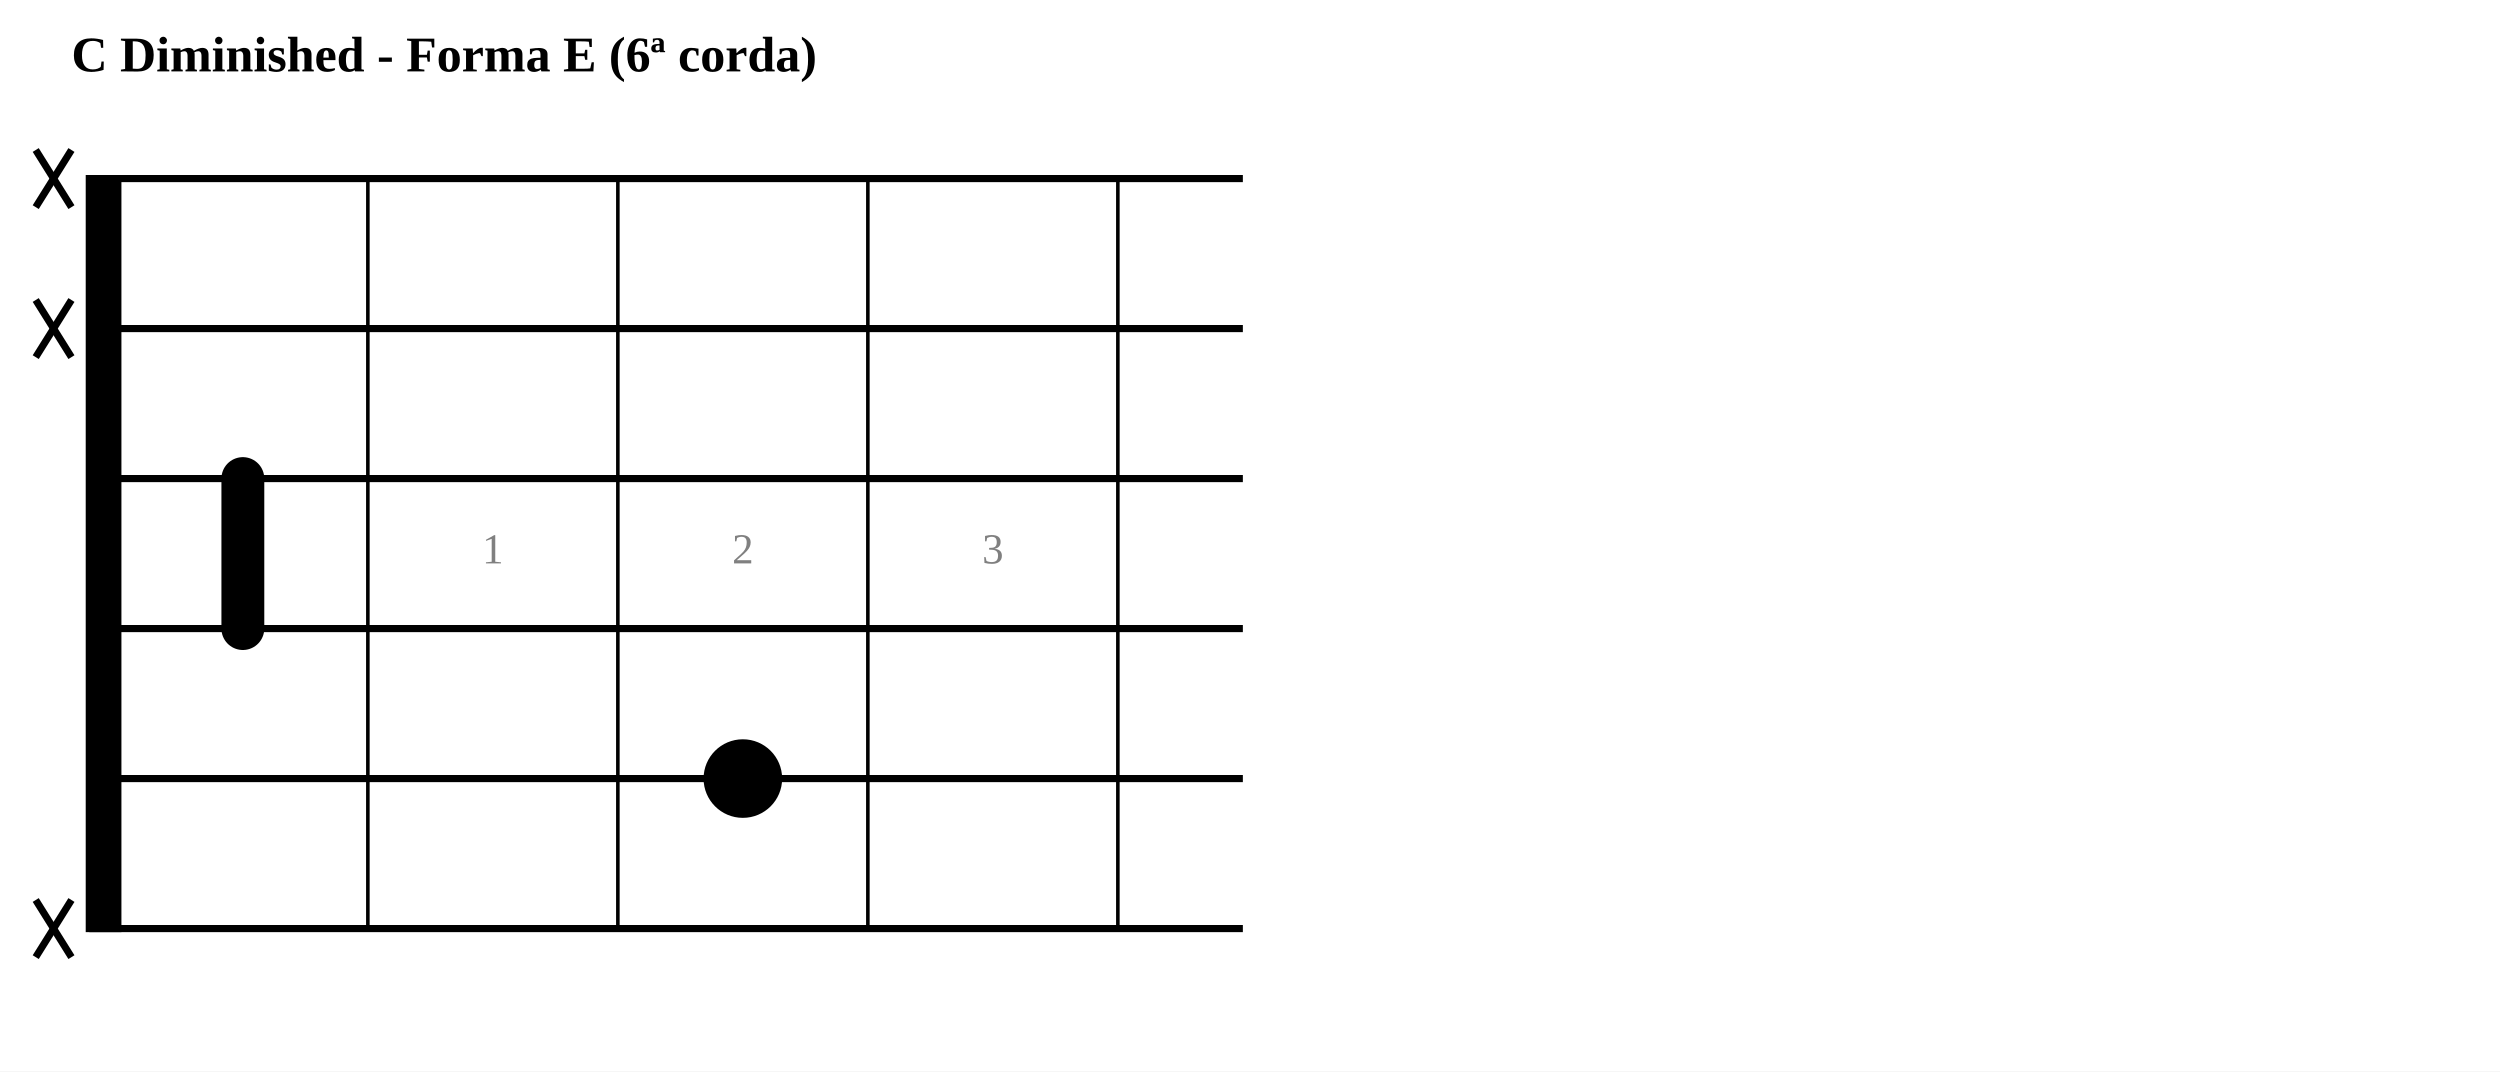
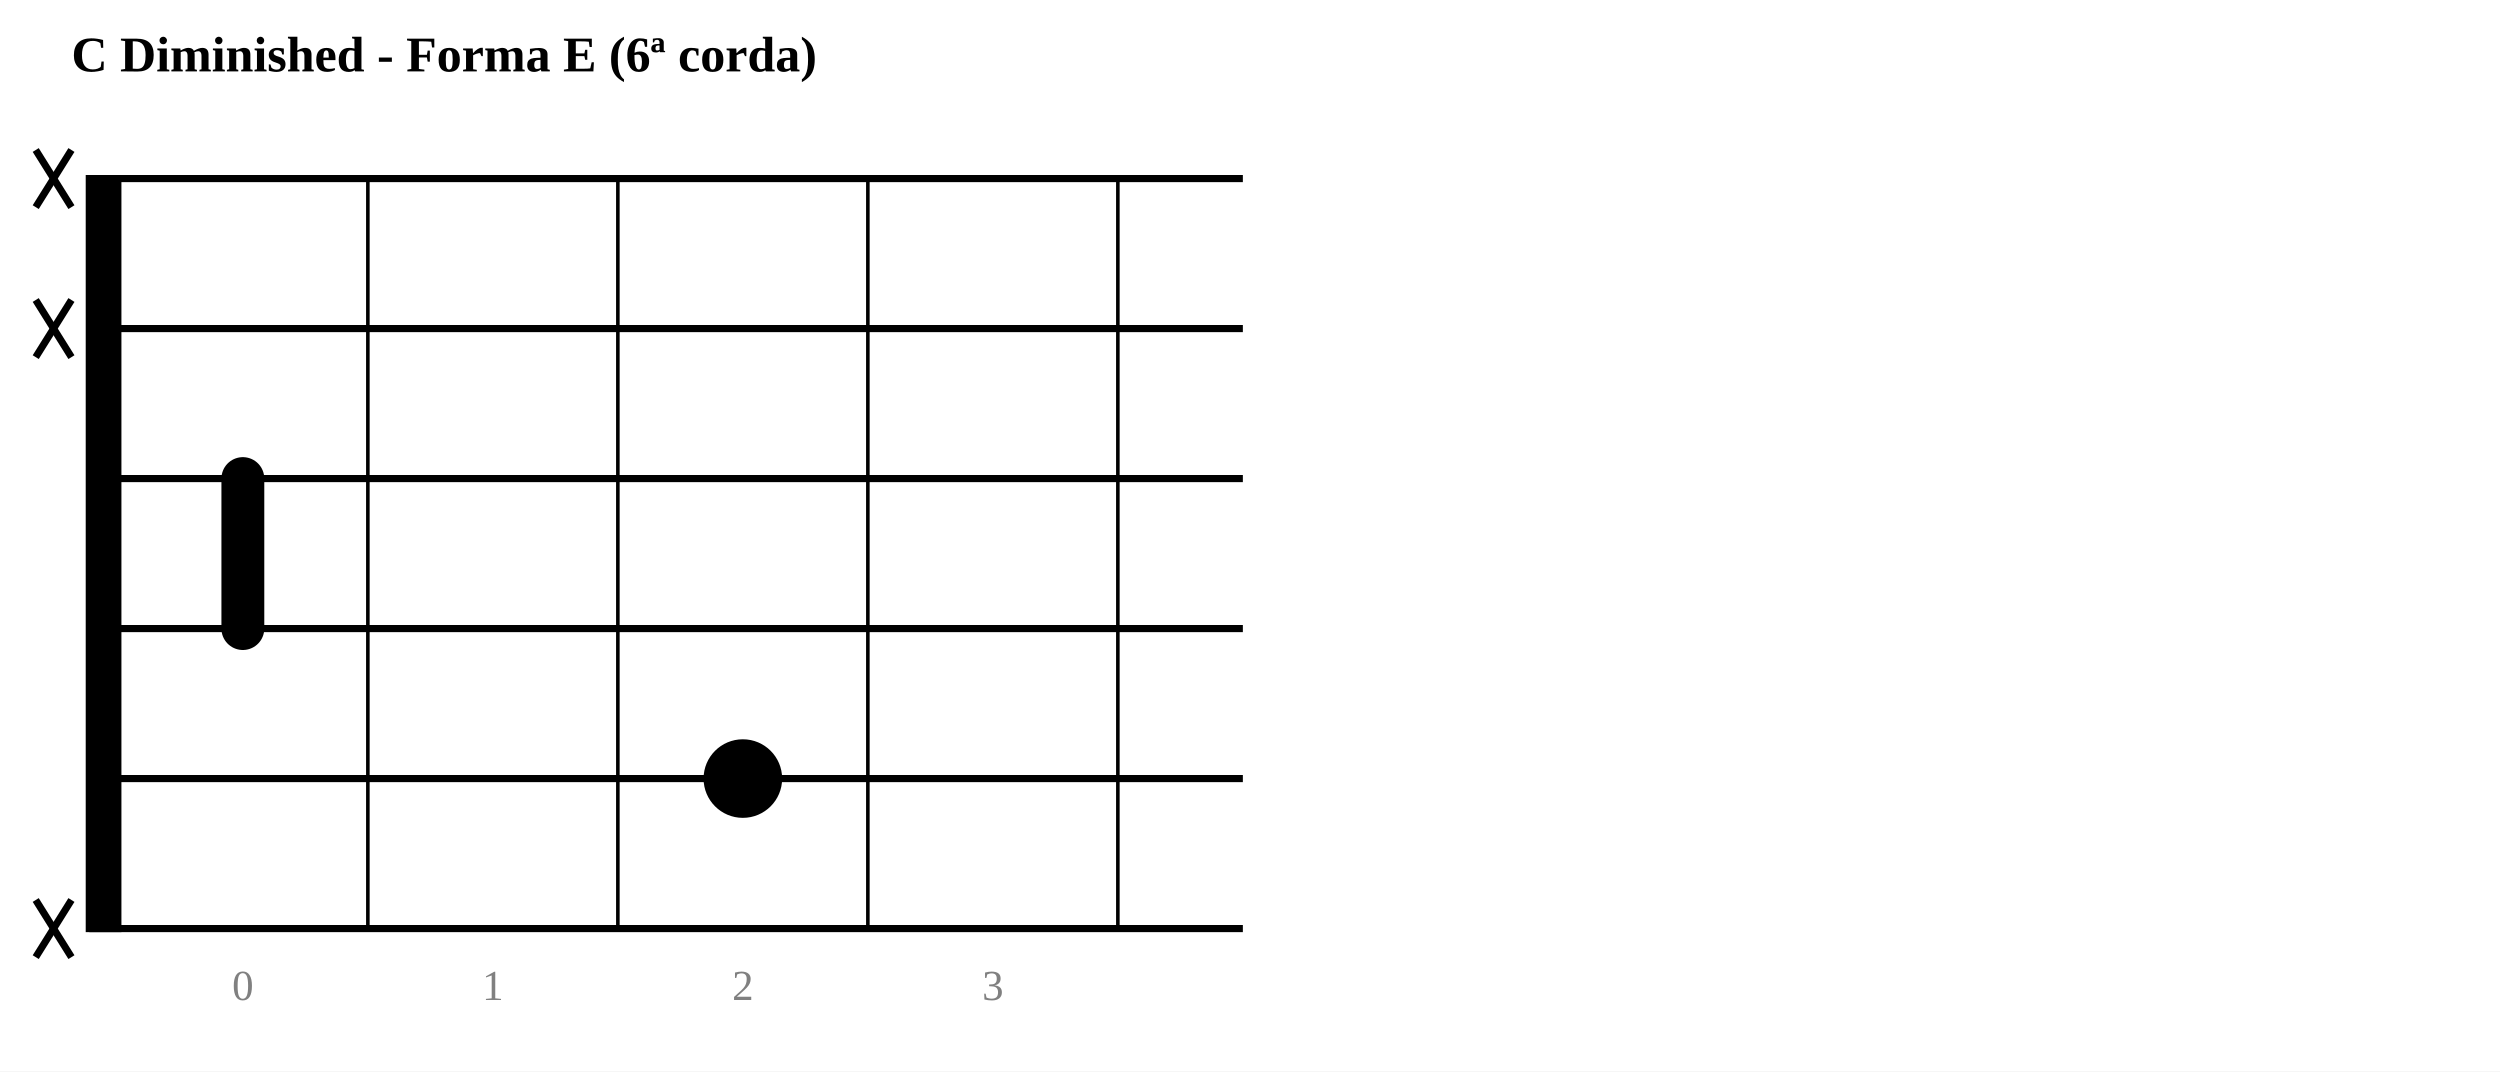
<svg xmlns="http://www.w3.org/2000/svg" width="700" height="300">
  <rect width="700" height="300" fill="white" />
  <text x="20" y="20" text-anchor="start" font-size="14" font-weight="bold">C Diminished - Forma E (6ª corda)</text>
  <rect x="25" y="50" width="8" height="210.0" fill="black" stroke="black" stroke-width="2" />
  <line x1="25" y1="50.0" x2="348.0" y2="50.0" stroke="black" stroke-width="2" />
  <line x1="25" y1="92.0" x2="348.0" y2="92.0" stroke="black" stroke-width="2" />
  <line x1="25" y1="134.0" x2="348.0" y2="134.0" stroke="black" stroke-width="2" />
  <line x1="25" y1="176.0" x2="348.0" y2="176.0" stroke="black" stroke-width="2" />
  <line x1="25" y1="218.0" x2="348.0" y2="218.0" stroke="black" stroke-width="2" />
  <line x1="25" y1="260.0" x2="348.0" y2="260.0" stroke="black" stroke-width="2" />
  <line x1="103" y1="50" x2="103" y2="260.0" stroke="black" stroke-width="1" />
  <line x1="173" y1="50" x2="173" y2="260.0" stroke="black" stroke-width="1" />
  <line x1="243" y1="50" x2="243" y2="260.0" stroke="black" stroke-width="1" />
  <line x1="313" y1="50" x2="313" y2="260.0" stroke="black" stroke-width="1" />
-   <text x="68.0" y="155.0" text-anchor="middle" font-size="12" fill="gray" dominant-baseline="middle">0</text>
-   <text x="138.0" y="155.0" text-anchor="middle" font-size="12" fill="gray" dominant-baseline="middle">1</text>
-   <text x="208.0" y="155.0" text-anchor="middle" font-size="12" fill="gray" dominant-baseline="middle">2</text>
-   <text x="278.0" y="155.0" text-anchor="middle" font-size="12" fill="gray" dominant-baseline="middle">3</text>
+   <text x="68.0" y="280.0" text-anchor="middle" font-size="12" fill="gray">0</text>
+   <text x="138.0" y="280.0" text-anchor="middle" font-size="12" fill="gray">1</text>
+   <text x="208.0" y="280.0" text-anchor="middle" font-size="12" fill="gray">2</text>
+   <text x="278.0" y="280.0" text-anchor="middle" font-size="12" fill="gray">3</text>
  <line x1="68.0" y1="134.0" x2="68.0" y2="176.0" stroke="black" stroke-width="12" stroke-linecap="round" />
  <line x1="10" y1="42.0" x2="20" y2="58.0" stroke="black" stroke-width="2" />
  <line x1="20" y1="42.0" x2="10" y2="58.0" stroke="black" stroke-width="2" />
  <line x1="10" y1="84.0" x2="20" y2="100.0" stroke="black" stroke-width="2" />
  <line x1="20" y1="84.0" x2="10" y2="100.0" stroke="black" stroke-width="2" />
  <circle cx="208.0" cy="218.0" r="10" fill="black" stroke="black" stroke-width="2" />
  <line x1="10" y1="252.0" x2="20" y2="268.0" stroke="black" stroke-width="2" />
  <line x1="20" y1="252.0" x2="10" y2="268.0" stroke="black" stroke-width="2" />
</svg>
